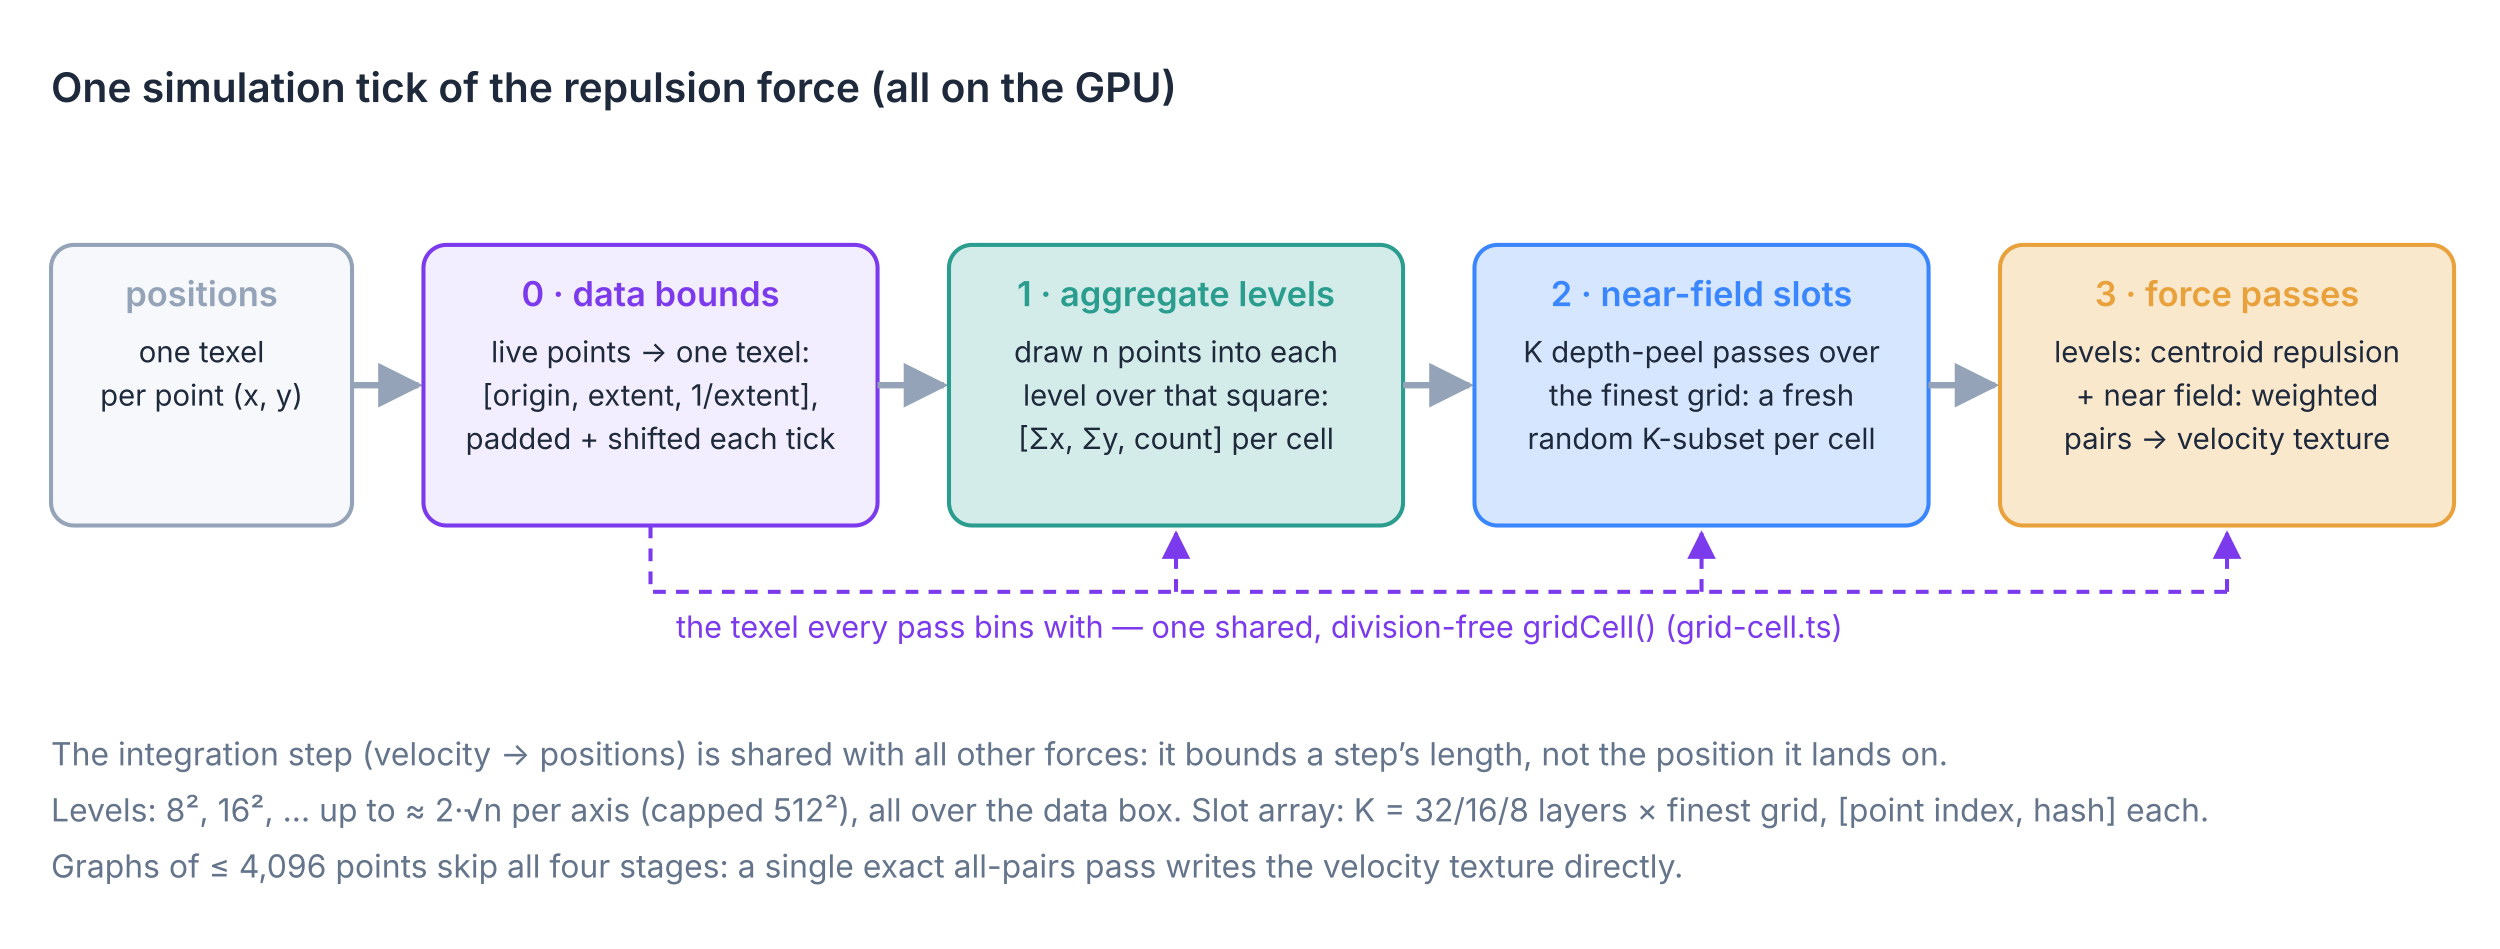
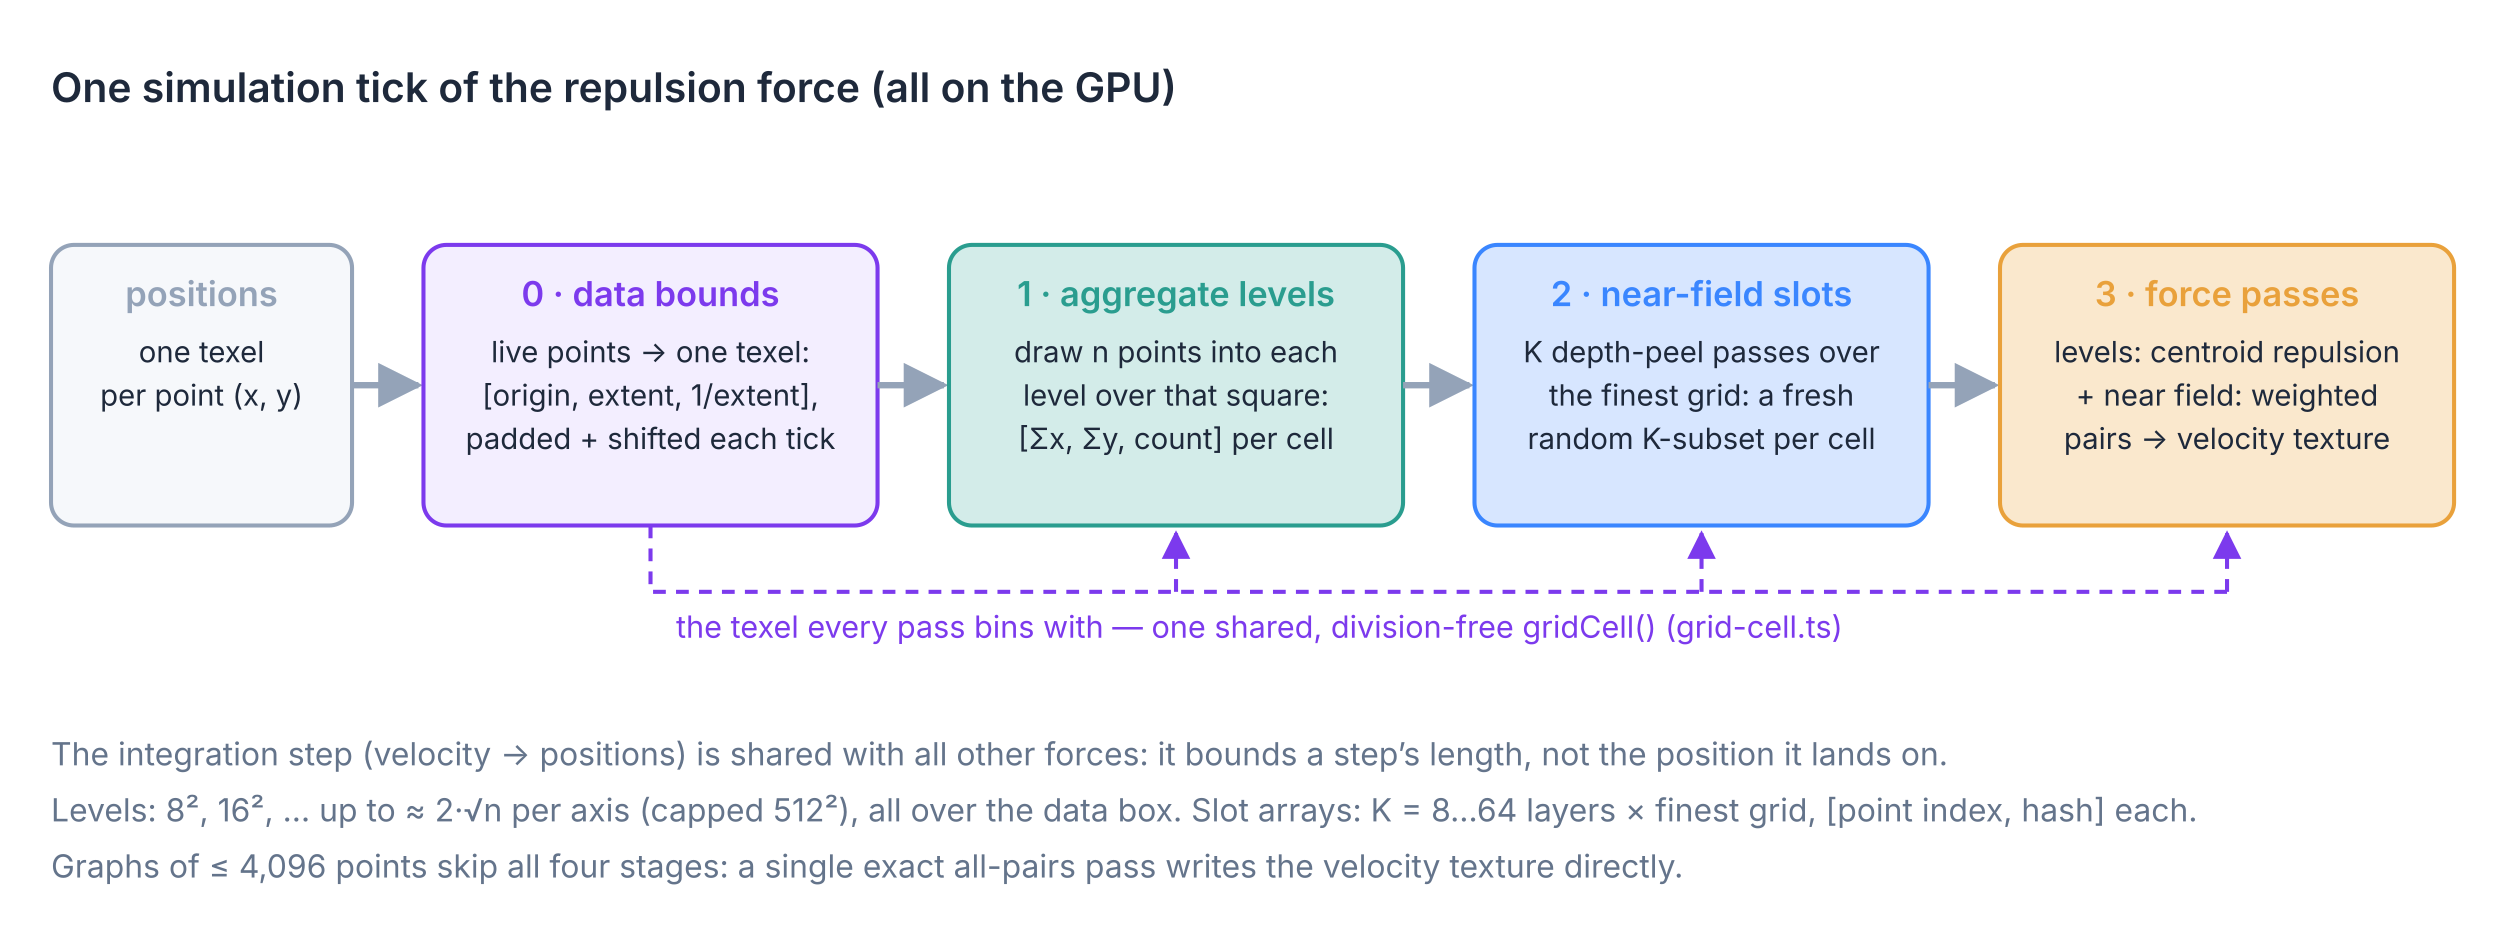
<svg xmlns="http://www.w3.org/2000/svg" width="980" height="372" viewBox="0 0 980 372">
  <defs>
    <marker id="arr" viewBox="0 0 10 10" refX="9" refY="5" markerWidth="7" markerHeight="7" orient="auto-start-reverse">
      <path d="M 0 0 L 10 5 L 0 10 z" fill="context-stroke" />
    </marker>
  </defs>
  <rect width="980" height="372" fill="#ffffff" />
  <text x="20" y="40" font-family="ui-sans-serif, system-ui, -apple-system, sans-serif" font-size="16" fill="#1e293b" text-anchor="start" font-weight="600">One simulation tick of the repulsion force (all on the GPU)</text>
  <rect x="20" y="96" width="118" height="110" rx="9" fill="#f6f8fb" stroke="#94a3b8" stroke-width="1.6" />
  <text x="79" y="120" font-family="ui-sans-serif, system-ui, -apple-system, sans-serif" font-size="13.5" fill="#94a3b8" text-anchor="middle" font-weight="600">positions</text>
  <text x="79" y="142" font-family="ui-sans-serif, system-ui, -apple-system, sans-serif" font-size="11.5" fill="#1e293b" text-anchor="middle" font-weight="normal">one texel</text>
  <text x="79" y="159" font-family="ui-sans-serif, system-ui, -apple-system, sans-serif" font-size="11.5" fill="#1e293b" text-anchor="middle" font-weight="normal">per point (x, y)</text>
  <line x1="138.0" y1="151.0" x2="164.0" y2="151.0" stroke="#94a3b8" stroke-width="2.5" marker-end="url(#arr)" />
  <rect x="166" y="96" width="178" height="110" rx="9" fill="#f3eeff" stroke="#7c3aed" stroke-width="1.6" />
  <text x="255" y="120" font-family="ui-sans-serif, system-ui, -apple-system, sans-serif" font-size="13.5" fill="#7c3aed" text-anchor="middle" font-weight="600">0 · data bounds</text>
  <text x="255" y="142" font-family="ui-sans-serif, system-ui, -apple-system, sans-serif" font-size="11.5" fill="#1e293b" text-anchor="middle" font-weight="normal">live points → one texel:</text>
  <text x="255" y="159" font-family="ui-sans-serif, system-ui, -apple-system, sans-serif" font-size="11.5" fill="#1e293b" text-anchor="middle" font-weight="normal">[origin, extent, 1/extent],</text>
  <text x="255" y="176" font-family="ui-sans-serif, system-ui, -apple-system, sans-serif" font-size="11.5" fill="#1e293b" text-anchor="middle" font-weight="normal">padded + shifted each tick</text>
  <line x1="344.0" y1="151.0" x2="370.0" y2="151.0" stroke="#94a3b8" stroke-width="2.5" marker-end="url(#arr)" />
  <rect x="372" y="96" width="178" height="110" rx="9" fill="#d3ece9" stroke="#2a9d8f" stroke-width="1.6" />
  <text x="461" y="120" font-family="ui-sans-serif, system-ui, -apple-system, sans-serif" font-size="13.5" fill="#2a9d8f" text-anchor="middle" font-weight="600">1 · aggregate levels</text>
  <text x="461" y="142" font-family="ui-sans-serif, system-ui, -apple-system, sans-serif" font-size="11.5" fill="#1e293b" text-anchor="middle" font-weight="normal">draw n points into each</text>
  <text x="461" y="159" font-family="ui-sans-serif, system-ui, -apple-system, sans-serif" font-size="11.5" fill="#1e293b" text-anchor="middle" font-weight="normal">level over that square:</text>
  <text x="461" y="176" font-family="ui-sans-serif, system-ui, -apple-system, sans-serif" font-size="11.5" fill="#1e293b" text-anchor="middle" font-weight="normal">[Σx, Σy, count] per cell</text>
  <line x1="550.0" y1="151.0" x2="576.0" y2="151.0" stroke="#94a3b8" stroke-width="2.5" marker-end="url(#arr)" />
  <rect x="578" y="96" width="178" height="110" rx="9" fill="#d7e6ff" stroke="#3a86ff" stroke-width="1.6" />
  <text x="667" y="120" font-family="ui-sans-serif, system-ui, -apple-system, sans-serif" font-size="13.5" fill="#3a86ff" text-anchor="middle" font-weight="600">2 · near-field slots</text>
  <text x="667" y="142" font-family="ui-sans-serif, system-ui, -apple-system, sans-serif" font-size="11.5" fill="#1e293b" text-anchor="middle" font-weight="normal">K depth-peel passes over</text>
  <text x="667" y="159" font-family="ui-sans-serif, system-ui, -apple-system, sans-serif" font-size="11.5" fill="#1e293b" text-anchor="middle" font-weight="normal">the finest grid: a fresh</text>
  <text x="667" y="176" font-family="ui-sans-serif, system-ui, -apple-system, sans-serif" font-size="11.5" fill="#1e293b" text-anchor="middle" font-weight="normal">random K-subset per cell</text>
  <line x1="756.0" y1="151.0" x2="782.0" y2="151.0" stroke="#94a3b8" stroke-width="2.5" marker-end="url(#arr)" />
  <rect x="784" y="96" width="178" height="110" rx="9" fill="#fae8cd" stroke="#e9a13b" stroke-width="1.6" />
  <text x="873" y="120" font-family="ui-sans-serif, system-ui, -apple-system, sans-serif" font-size="13.5" fill="#e9a13b" text-anchor="middle" font-weight="600">3 · force passes</text>
  <text x="873" y="142" font-family="ui-sans-serif, system-ui, -apple-system, sans-serif" font-size="11.5" fill="#1e293b" text-anchor="middle" font-weight="normal">levels: centroid repulsion</text>
  <text x="873" y="159" font-family="ui-sans-serif, system-ui, -apple-system, sans-serif" font-size="11.5" fill="#1e293b" text-anchor="middle" font-weight="normal">+ near field: weighted</text>
  <text x="873" y="176" font-family="ui-sans-serif, system-ui, -apple-system, sans-serif" font-size="11.5" fill="#1e293b" text-anchor="middle" font-weight="normal">pairs → velocity texture</text>
  <path d="M 255 206 L 255 232 L 873 232" fill="none" stroke="#7c3aed" stroke-width="1.6" stroke-dasharray="5 4" />
  <line x1="461.0" y1="232.0" x2="461.0" y2="209.0" stroke="#7c3aed" stroke-width="1.6" marker-end="url(#arr)" stroke-dasharray="5 4" />
  <line x1="667.0" y1="232.0" x2="667.0" y2="209.0" stroke="#7c3aed" stroke-width="1.6" marker-end="url(#arr)" stroke-dasharray="5 4" />
  <line x1="873.0" y1="232.0" x2="873.0" y2="209.0" stroke="#7c3aed" stroke-width="1.6" marker-end="url(#arr)" stroke-dasharray="5 4" />
  <text x="265" y="250" font-family="ui-sans-serif, system-ui, -apple-system, sans-serif" font-size="12" fill="#7c3aed" text-anchor="start" font-weight="normal">the texel every pass bins with — one shared, division-free gridCell() (grid-cell.ts)</text>
  <text x="20" y="300" font-family="ui-sans-serif, system-ui, -apple-system, sans-serif" font-size="12.5" fill="#64748b" text-anchor="start" font-weight="normal">The integration step (velocity → positions) is shared with all other forces: it bounds a step’s length, not the position it lands on.</text>
-   <text x="20" y="322" font-family="ui-sans-serif, system-ui, -apple-system, sans-serif" font-size="12.5" fill="#64748b" text-anchor="start" font-weight="normal">Levels: 8², 16², … up to ≈ 2·√n per axis (capped 512²), all over the data box. Slot array: K = 32/16/8 layers × finest grid, [point index, hash] each.</text>
+   <text x="20" y="322" font-family="ui-sans-serif, system-ui, -apple-system, sans-serif" font-size="12.5" fill="#64748b" text-anchor="start" font-weight="normal">Levels: 8², 16², … up to ≈ 2·√n per axis (capped 512²), all over the data box. Slot arrays: K = 8…64 layers × finest grid, [point index, hash] each.</text>
  <text x="20" y="344" font-family="ui-sans-serif, system-ui, -apple-system, sans-serif" font-size="12.5" fill="#64748b" text-anchor="start" font-weight="normal">Graphs of ≤ 4,096 points skip all four stages: a single exact all-pairs pass writes the velocity texture directly.</text>
</svg>
